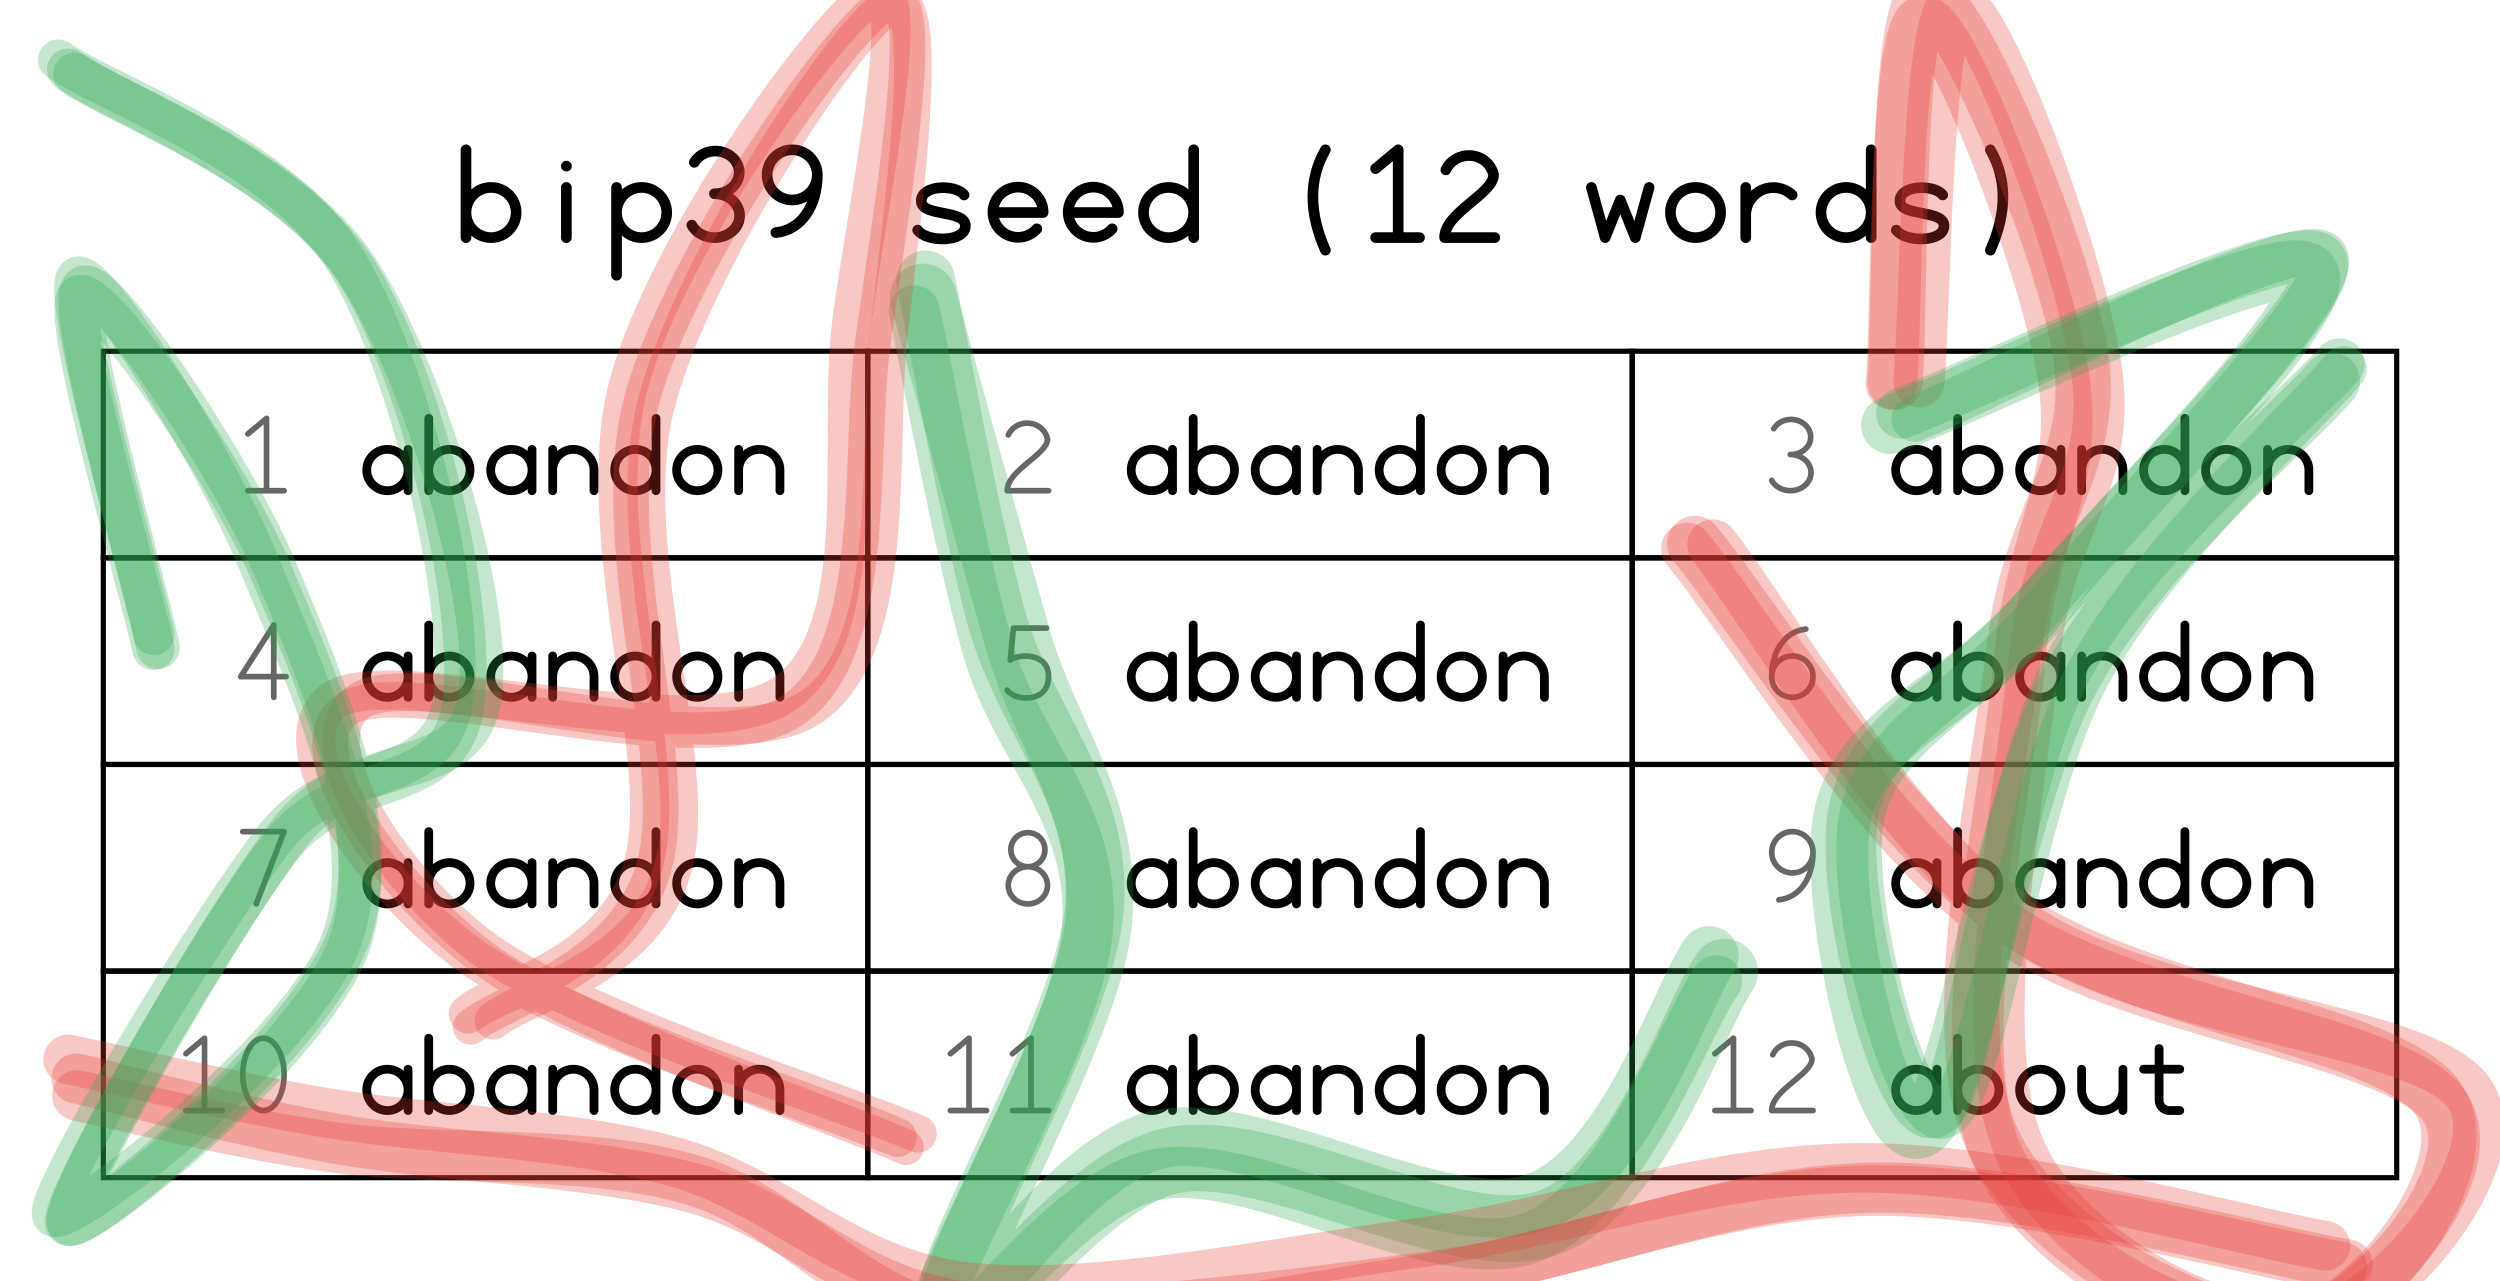
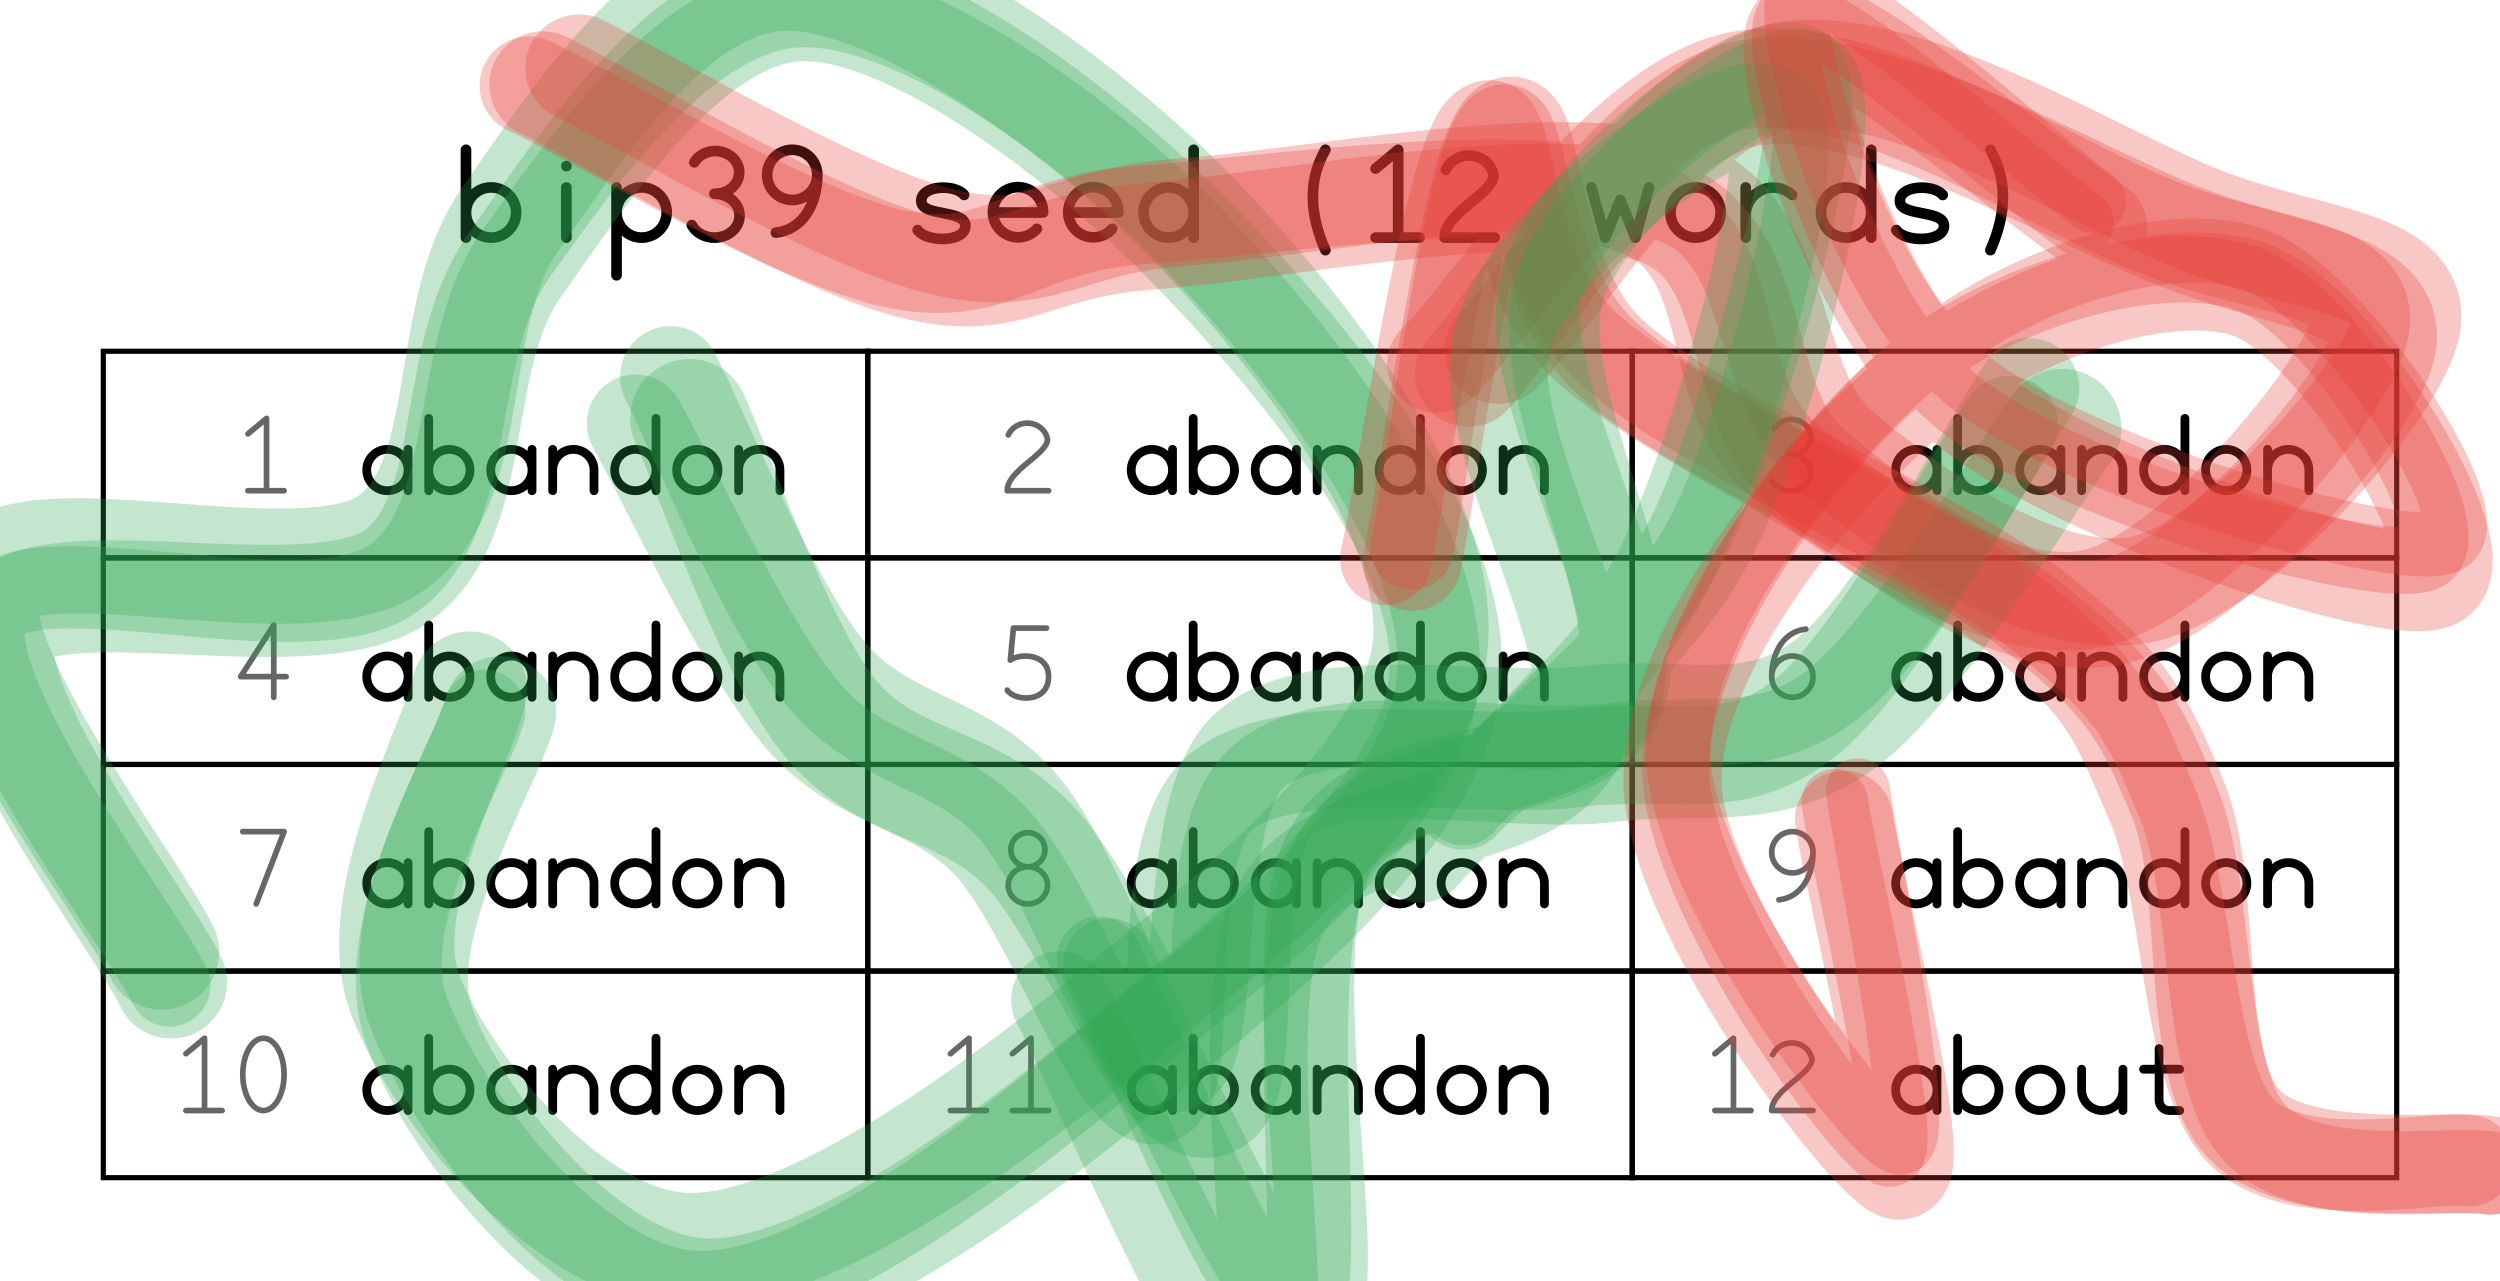
<svg xmlns="http://www.w3.org/2000/svg" width="484" height="248" viewBox="0 0 484 248">
  <rect width="484" height="248" fill="#ffffff" />
  <g font-family="DejaVu Sans Mono, Consolas, Menlo, monospace">
    <g transform="translate(89.0,29.0) scale(2.429)" fill="none" stroke="#000000" stroke-width="0.85" stroke-linecap="round" stroke-linejoin="round">
      <path transform="translate(0,0)" d="M0.5,0 V7 M0.5,5 A2,2 0 1 1 4.5,5 A2,2 0 1 1 0.5,5" />
      <path transform="translate(6,0)" d="M2.5,3 V7 M2.5,1.3 h0.01" />
      <path transform="translate(12,0)" d="M0.5,3 V10 M0.5,5 A2,2 0 1 1 4.5,5 A2,2 0 1 1 0.5,5" />
      <path transform="translate(18,0)" d="M0.7,1 A1.9,1.7 0 1 1 2.3,3.5 A2,1.75 0 1 1 0.5,6" />
      <path transform="translate(24,0)" d="M4.5,2 A2,2 0 1 0 0.5,2 A2,2 0 1 0 4.5,2 C4.5,4.5 3.2,6.4 1.2,6.6" />
      <path transform="translate(36,0)" d="M4.2,3.6 C3.5,2.7 0.6,2.8 0.8,4.2 C1,5.3 4.2,4.8 4.3,6 C4.4,7.4 1.2,7.4 0.5,6.4" />
      <path transform="translate(42,0)" d="M0.5,5 H4.5 A2,2 0 1 0 4,6.3" />
      <path transform="translate(48,0)" d="M0.5,5 H4.5 A2,2 0 1 0 4,6.3" />
      <path transform="translate(54,0)" d="M4.5,0 V7 M4.5,5 A2,2 0 1 0 0.5,5 A2,2 0 1 0 4.5,5" />
      <path transform="translate(66,0)" d="M3,0 Q1,3.5 3,8" />
      <path transform="translate(72,0)" d="M1,1.5 L2.8,0 V7 M1,7 H4.5" />
      <path transform="translate(78,0)" d="M0.6,1.6 A2,1.9 0 0 1 4.4,2 C4.4,3.5 0.5,5 0.5,7 H4.5" />
      <path transform="translate(90,0)" d="M0.2,3 L1.3,7 L2.5,4 L3.7,7 L4.8,3" />
      <path transform="translate(96,0)" d="M2.5,3 A2,2 0 1 1 2.5,7 A2,2 0 1 1 2.5,3" />
      <path transform="translate(102,0)" d="M0.5,3 V7 M0.5,5.2 A2.2,2.2 0 0 1 4.2,3.6" />
      <path transform="translate(108,0)" d="M4.5,0 V7 M4.5,5 A2,2 0 1 0 0.5,5 A2,2 0 1 0 4.5,5" />
      <path transform="translate(114,0)" d="M4.2,3.6 C3.5,2.7 0.6,2.8 0.8,4.2 C1,5.3 4.2,4.8 4.3,6 C4.4,7.4 1.2,7.4 0.5,6.4" />
      <path transform="translate(120,0)" d="M2,0 Q4,3.5 2,8" />
    </g>
    <rect x="20" y="68" width="148" height="40" fill="none" stroke="#000000" stroke-width="1" />
    <g transform="translate(34.0,81.0) scale(2.000)" fill="none" stroke="#666666" stroke-width="0.55" stroke-linecap="round" stroke-linejoin="round">
      <path transform="translate(6,0)" d="M1,1.5 L2.8,0 V7 M1,7 H4.5" />
    </g>
    <g transform="translate(70.0,81.0) scale(2.000)" fill="none" stroke="#000000" stroke-width="0.85" stroke-linecap="round" stroke-linejoin="round">
      <path transform="translate(0,0)" d="M4.5,3 V7 M0.5,5 A2,2 0 1 0 4.5,5 A2,2 0 1 0 0.5,5" />
      <path transform="translate(6,0)" d="M0.5,0 V7 M0.5,5 A2,2 0 1 1 4.5,5 A2,2 0 1 1 0.5,5" />
      <path transform="translate(12,0)" d="M4.5,3 V7 M0.5,5 A2,2 0 1 0 4.5,5 A2,2 0 1 0 0.5,5" />
      <path transform="translate(18,0)" d="M0.5,3 V7 M0.5,5 A2,2 0 0 1 4.5,5 V7" />
      <path transform="translate(24,0)" d="M4.5,0 V7 M4.5,5 A2,2 0 1 0 0.5,5 A2,2 0 1 0 4.5,5" />
      <path transform="translate(30,0)" d="M2.5,3 A2,2 0 1 1 2.5,7 A2,2 0 1 1 2.5,3" />
      <path transform="translate(36,0)" d="M0.5,3 V7 M0.5,5 A2,2 0 0 1 4.5,5 V7" />
    </g>
    <rect x="168" y="68" width="148" height="40" fill="none" stroke="#000000" stroke-width="1" />
    <g transform="translate(182.0,81.0) scale(2.000)" fill="none" stroke="#666666" stroke-width="0.55" stroke-linecap="round" stroke-linejoin="round">
      <path transform="translate(6,0)" d="M0.6,1.6 A2,1.9 0 0 1 4.4,2 C4.4,3.5 0.5,5 0.5,7 H4.5" />
    </g>
    <g transform="translate(218.0,81.0) scale(2.000)" fill="none" stroke="#000000" stroke-width="0.85" stroke-linecap="round" stroke-linejoin="round">
      <path transform="translate(0,0)" d="M4.5,3 V7 M0.5,5 A2,2 0 1 0 4.5,5 A2,2 0 1 0 0.5,5" />
      <path transform="translate(6,0)" d="M0.5,0 V7 M0.5,5 A2,2 0 1 1 4.5,5 A2,2 0 1 1 0.5,5" />
      <path transform="translate(12,0)" d="M4.5,3 V7 M0.5,5 A2,2 0 1 0 4.5,5 A2,2 0 1 0 0.5,5" />
      <path transform="translate(18,0)" d="M0.5,3 V7 M0.5,5 A2,2 0 0 1 4.5,5 V7" />
      <path transform="translate(24,0)" d="M4.5,0 V7 M4.5,5 A2,2 0 1 0 0.5,5 A2,2 0 1 0 4.5,5" />
      <path transform="translate(30,0)" d="M2.5,3 A2,2 0 1 1 2.5,7 A2,2 0 1 1 2.5,3" />
      <path transform="translate(36,0)" d="M0.5,3 V7 M0.5,5 A2,2 0 0 1 4.5,5 V7" />
    </g>
    <rect x="316" y="68" width="148" height="40" fill="none" stroke="#000000" stroke-width="1" />
    <g transform="translate(330.0,81.0) scale(2.000)" fill="none" stroke="#666666" stroke-width="0.55" stroke-linecap="round" stroke-linejoin="round">
      <path transform="translate(6,0)" d="M0.7,1 A1.9,1.7 0 1 1 2.3,3.5 A2,1.75 0 1 1 0.5,6" />
    </g>
    <g transform="translate(366.0,81.0) scale(2.000)" fill="none" stroke="#000000" stroke-width="0.85" stroke-linecap="round" stroke-linejoin="round">
      <path transform="translate(0,0)" d="M4.5,3 V7 M0.5,5 A2,2 0 1 0 4.5,5 A2,2 0 1 0 0.5,5" />
      <path transform="translate(6,0)" d="M0.5,0 V7 M0.5,5 A2,2 0 1 1 4.5,5 A2,2 0 1 1 0.5,5" />
      <path transform="translate(12,0)" d="M4.5,3 V7 M0.5,5 A2,2 0 1 0 4.5,5 A2,2 0 1 0 0.5,5" />
      <path transform="translate(18,0)" d="M0.5,3 V7 M0.5,5 A2,2 0 0 1 4.5,5 V7" />
      <path transform="translate(24,0)" d="M4.5,0 V7 M4.5,5 A2,2 0 1 0 0.5,5 A2,2 0 1 0 4.5,5" />
      <path transform="translate(30,0)" d="M2.5,3 A2,2 0 1 1 2.5,7 A2,2 0 1 1 2.5,3" />
      <path transform="translate(36,0)" d="M0.5,3 V7 M0.5,5 A2,2 0 0 1 4.5,5 V7" />
    </g>
    <rect x="20" y="108" width="148" height="40" fill="none" stroke="#000000" stroke-width="1" />
    <g transform="translate(34.0,121.0) scale(2.000)" fill="none" stroke="#666666" stroke-width="0.55" stroke-linecap="round" stroke-linejoin="round">
      <path transform="translate(6,0)" d="M3.5,7 V0 L0.3,5 H4.7" />
    </g>
    <g transform="translate(70.0,121.0) scale(2.000)" fill="none" stroke="#000000" stroke-width="0.85" stroke-linecap="round" stroke-linejoin="round">
      <path transform="translate(0,0)" d="M4.5,3 V7 M0.5,5 A2,2 0 1 0 4.5,5 A2,2 0 1 0 0.5,5" />
      <path transform="translate(6,0)" d="M0.5,0 V7 M0.5,5 A2,2 0 1 1 4.5,5 A2,2 0 1 1 0.5,5" />
      <path transform="translate(12,0)" d="M4.5,3 V7 M0.5,5 A2,2 0 1 0 4.5,5 A2,2 0 1 0 0.5,5" />
      <path transform="translate(18,0)" d="M0.5,3 V7 M0.5,5 A2,2 0 0 1 4.5,5 V7" />
      <path transform="translate(24,0)" d="M4.5,0 V7 M4.5,5 A2,2 0 1 0 0.5,5 A2,2 0 1 0 4.5,5" />
      <path transform="translate(30,0)" d="M2.5,3 A2,2 0 1 1 2.5,7 A2,2 0 1 1 2.5,3" />
      <path transform="translate(36,0)" d="M0.5,3 V7 M0.5,5 A2,2 0 0 1 4.5,5 V7" />
    </g>
    <rect x="168" y="108" width="148" height="40" fill="none" stroke="#000000" stroke-width="1" />
    <g transform="translate(182.0,121.0) scale(2.000)" fill="none" stroke="#666666" stroke-width="0.55" stroke-linecap="round" stroke-linejoin="round">
      <path transform="translate(6,0)" d="M4.3,0.3 H1.1 L0.8,3.4 C1.5,2.8 4.5,2.6 4.5,5 C4.5,7.6 1.2,7.4 0.5,6.3" />
    </g>
    <g transform="translate(218.0,121.0) scale(2.000)" fill="none" stroke="#000000" stroke-width="0.85" stroke-linecap="round" stroke-linejoin="round">
      <path transform="translate(0,0)" d="M4.5,3 V7 M0.5,5 A2,2 0 1 0 4.5,5 A2,2 0 1 0 0.5,5" />
      <path transform="translate(6,0)" d="M0.5,0 V7 M0.5,5 A2,2 0 1 1 4.5,5 A2,2 0 1 1 0.5,5" />
      <path transform="translate(12,0)" d="M4.5,3 V7 M0.5,5 A2,2 0 1 0 4.5,5 A2,2 0 1 0 0.5,5" />
      <path transform="translate(18,0)" d="M0.5,3 V7 M0.5,5 A2,2 0 0 1 4.5,5 V7" />
      <path transform="translate(24,0)" d="M4.5,0 V7 M4.5,5 A2,2 0 1 0 0.5,5 A2,2 0 1 0 4.5,5" />
      <path transform="translate(30,0)" d="M2.5,3 A2,2 0 1 1 2.5,7 A2,2 0 1 1 2.5,3" />
      <path transform="translate(36,0)" d="M0.5,3 V7 M0.5,5 A2,2 0 0 1 4.5,5 V7" />
    </g>
    <rect x="316" y="108" width="148" height="40" fill="none" stroke="#000000" stroke-width="1" />
    <g transform="translate(330.0,121.0) scale(2.000)" fill="none" stroke="#666666" stroke-width="0.55" stroke-linecap="round" stroke-linejoin="round">
      <path transform="translate(6,0)" d="M3.8,0.4 C1.8,0.6 0.5,2.5 0.5,5 A2,2 0 1 0 4.5,5 A2,2 0 1 0 0.5,5" />
    </g>
    <g transform="translate(366.0,121.0) scale(2.000)" fill="none" stroke="#000000" stroke-width="0.85" stroke-linecap="round" stroke-linejoin="round">
      <path transform="translate(0,0)" d="M4.5,3 V7 M0.5,5 A2,2 0 1 0 4.5,5 A2,2 0 1 0 0.5,5" />
      <path transform="translate(6,0)" d="M0.5,0 V7 M0.5,5 A2,2 0 1 1 4.5,5 A2,2 0 1 1 0.5,5" />
      <path transform="translate(12,0)" d="M4.5,3 V7 M0.5,5 A2,2 0 1 0 4.5,5 A2,2 0 1 0 0.5,5" />
      <path transform="translate(18,0)" d="M0.5,3 V7 M0.5,5 A2,2 0 0 1 4.5,5 V7" />
      <path transform="translate(24,0)" d="M4.5,0 V7 M4.5,5 A2,2 0 1 0 0.5,5 A2,2 0 1 0 4.5,5" />
      <path transform="translate(30,0)" d="M2.5,3 A2,2 0 1 1 2.5,7 A2,2 0 1 1 2.5,3" />
      <path transform="translate(36,0)" d="M0.5,3 V7 M0.5,5 A2,2 0 0 1 4.5,5 V7" />
    </g>
    <rect x="20" y="148" width="148" height="40" fill="none" stroke="#000000" stroke-width="1" />
    <g transform="translate(34.0,161.0) scale(2.000)" fill="none" stroke="#666666" stroke-width="0.55" stroke-linecap="round" stroke-linejoin="round">
      <path transform="translate(6,0)" d="M0.5,0 H4.5 L1.8,7" />
    </g>
    <g transform="translate(70.0,161.0) scale(2.000)" fill="none" stroke="#000000" stroke-width="0.85" stroke-linecap="round" stroke-linejoin="round">
      <path transform="translate(0,0)" d="M4.5,3 V7 M0.5,5 A2,2 0 1 0 4.5,5 A2,2 0 1 0 0.5,5" />
      <path transform="translate(6,0)" d="M0.5,0 V7 M0.5,5 A2,2 0 1 1 4.5,5 A2,2 0 1 1 0.5,5" />
      <path transform="translate(12,0)" d="M4.5,3 V7 M0.5,5 A2,2 0 1 0 4.5,5 A2,2 0 1 0 0.5,5" />
      <path transform="translate(18,0)" d="M0.5,3 V7 M0.5,5 A2,2 0 0 1 4.5,5 V7" />
      <path transform="translate(24,0)" d="M4.5,0 V7 M4.5,5 A2,2 0 1 0 0.5,5 A2,2 0 1 0 4.5,5" />
      <path transform="translate(30,0)" d="M2.5,3 A2,2 0 1 1 2.5,7 A2,2 0 1 1 2.5,3" />
      <path transform="translate(36,0)" d="M0.5,3 V7 M0.5,5 A2,2 0 0 1 4.5,5 V7" />
    </g>
    <rect x="168" y="148" width="148" height="40" fill="none" stroke="#000000" stroke-width="1" />
    <g transform="translate(182.0,161.0) scale(2.000)" fill="none" stroke="#666666" stroke-width="0.55" stroke-linecap="round" stroke-linejoin="round">
      <path transform="translate(6,0)" d="M2.5,0.1 A1.65,1.65 0 1 1 2.5,3.4 A1.65,1.65 0 1 1 2.5,0.1 M2.5,3.4 A1.9,1.8 0 1 1 2.5,7 A1.9,1.8 0 1 1 2.5,3.4" />
    </g>
    <g transform="translate(218.0,161.0) scale(2.000)" fill="none" stroke="#000000" stroke-width="0.85" stroke-linecap="round" stroke-linejoin="round">
      <path transform="translate(0,0)" d="M4.5,3 V7 M0.5,5 A2,2 0 1 0 4.5,5 A2,2 0 1 0 0.5,5" />
      <path transform="translate(6,0)" d="M0.5,0 V7 M0.5,5 A2,2 0 1 1 4.5,5 A2,2 0 1 1 0.5,5" />
      <path transform="translate(12,0)" d="M4.5,3 V7 M0.5,5 A2,2 0 1 0 4.5,5 A2,2 0 1 0 0.5,5" />
      <path transform="translate(18,0)" d="M0.5,3 V7 M0.5,5 A2,2 0 0 1 4.5,5 V7" />
      <path transform="translate(24,0)" d="M4.5,0 V7 M4.5,5 A2,2 0 1 0 0.5,5 A2,2 0 1 0 4.5,5" />
      <path transform="translate(30,0)" d="M2.5,3 A2,2 0 1 1 2.5,7 A2,2 0 1 1 2.5,3" />
      <path transform="translate(36,0)" d="M0.5,3 V7 M0.5,5 A2,2 0 0 1 4.5,5 V7" />
    </g>
    <rect x="316" y="148" width="148" height="40" fill="none" stroke="#000000" stroke-width="1" />
    <g transform="translate(330.0,161.0) scale(2.000)" fill="none" stroke="#666666" stroke-width="0.55" stroke-linecap="round" stroke-linejoin="round">
      <path transform="translate(6,0)" d="M4.5,2 A2,2 0 1 0 0.5,2 A2,2 0 1 0 4.5,2 C4.5,4.5 3.2,6.4 1.2,6.6" />
    </g>
    <g transform="translate(366.0,161.0) scale(2.000)" fill="none" stroke="#000000" stroke-width="0.85" stroke-linecap="round" stroke-linejoin="round">
      <path transform="translate(0,0)" d="M4.5,3 V7 M0.5,5 A2,2 0 1 0 4.5,5 A2,2 0 1 0 0.5,5" />
      <path transform="translate(6,0)" d="M0.5,0 V7 M0.5,5 A2,2 0 1 1 4.5,5 A2,2 0 1 1 0.5,5" />
      <path transform="translate(12,0)" d="M4.5,3 V7 M0.5,5 A2,2 0 1 0 4.5,5 A2,2 0 1 0 0.5,5" />
      <path transform="translate(18,0)" d="M0.5,3 V7 M0.5,5 A2,2 0 0 1 4.5,5 V7" />
      <path transform="translate(24,0)" d="M4.5,0 V7 M4.5,5 A2,2 0 1 0 0.5,5 A2,2 0 1 0 4.5,5" />
      <path transform="translate(30,0)" d="M2.5,3 A2,2 0 1 1 2.5,7 A2,2 0 1 1 2.5,3" />
      <path transform="translate(36,0)" d="M0.5,3 V7 M0.5,5 A2,2 0 0 1 4.5,5 V7" />
    </g>
    <rect x="20" y="188" width="148" height="40" fill="none" stroke="#000000" stroke-width="1" />
    <g transform="translate(34.0,201.0) scale(2.000)" fill="none" stroke="#666666" stroke-width="0.55" stroke-linecap="round" stroke-linejoin="round">
      <path transform="translate(0,0)" d="M1,1.5 L2.8,0 V7 M1,7 H4.5" />
      <path transform="translate(6,0)" d="M2.5,0 A2,3.5 0 1 1 2.5,7 A2,3.5 0 1 1 2.5,0" />
    </g>
    <g transform="translate(70.0,201.0) scale(2.000)" fill="none" stroke="#000000" stroke-width="0.85" stroke-linecap="round" stroke-linejoin="round">
      <path transform="translate(0,0)" d="M4.5,3 V7 M0.5,5 A2,2 0 1 0 4.5,5 A2,2 0 1 0 0.5,5" />
      <path transform="translate(6,0)" d="M0.5,0 V7 M0.5,5 A2,2 0 1 1 4.5,5 A2,2 0 1 1 0.5,5" />
      <path transform="translate(12,0)" d="M4.5,3 V7 M0.5,5 A2,2 0 1 0 4.5,5 A2,2 0 1 0 0.5,5" />
      <path transform="translate(18,0)" d="M0.5,3 V7 M0.5,5 A2,2 0 0 1 4.5,5 V7" />
      <path transform="translate(24,0)" d="M4.5,0 V7 M4.5,5 A2,2 0 1 0 0.5,5 A2,2 0 1 0 4.5,5" />
      <path transform="translate(30,0)" d="M2.5,3 A2,2 0 1 1 2.5,7 A2,2 0 1 1 2.5,3" />
      <path transform="translate(36,0)" d="M0.5,3 V7 M0.5,5 A2,2 0 0 1 4.5,5 V7" />
    </g>
    <rect x="168" y="188" width="148" height="40" fill="none" stroke="#000000" stroke-width="1" />
    <g transform="translate(182.0,201.0) scale(2.000)" fill="none" stroke="#666666" stroke-width="0.55" stroke-linecap="round" stroke-linejoin="round">
      <path transform="translate(0,0)" d="M1,1.5 L2.8,0 V7 M1,7 H4.5" />
      <path transform="translate(6,0)" d="M1,1.5 L2.8,0 V7 M1,7 H4.5" />
    </g>
    <g transform="translate(218.0,201.0) scale(2.000)" fill="none" stroke="#000000" stroke-width="0.85" stroke-linecap="round" stroke-linejoin="round">
      <path transform="translate(0,0)" d="M4.5,3 V7 M0.5,5 A2,2 0 1 0 4.5,5 A2,2 0 1 0 0.5,5" />
      <path transform="translate(6,0)" d="M0.5,0 V7 M0.5,5 A2,2 0 1 1 4.5,5 A2,2 0 1 1 0.5,5" />
      <path transform="translate(12,0)" d="M4.5,3 V7 M0.5,5 A2,2 0 1 0 4.5,5 A2,2 0 1 0 0.5,5" />
      <path transform="translate(18,0)" d="M0.5,3 V7 M0.5,5 A2,2 0 0 1 4.5,5 V7" />
      <path transform="translate(24,0)" d="M4.5,0 V7 M4.5,5 A2,2 0 1 0 0.5,5 A2,2 0 1 0 4.5,5" />
      <path transform="translate(30,0)" d="M2.5,3 A2,2 0 1 1 2.5,7 A2,2 0 1 1 2.5,3" />
      <path transform="translate(36,0)" d="M0.5,3 V7 M0.5,5 A2,2 0 0 1 4.5,5 V7" />
    </g>
    <rect x="316" y="188" width="148" height="40" fill="none" stroke="#000000" stroke-width="1" />
    <g transform="translate(330.0,201.0) scale(2.000)" fill="none" stroke="#666666" stroke-width="0.55" stroke-linecap="round" stroke-linejoin="round">
      <path transform="translate(0,0)" d="M1,1.5 L2.8,0 V7 M1,7 H4.5" />
      <path transform="translate(6,0)" d="M0.6,1.6 A2,1.9 0 0 1 4.4,2 C4.4,3.5 0.5,5 0.5,7 H4.5" />
    </g>
    <g transform="translate(366.0,201.0) scale(2.000)" fill="none" stroke="#000000" stroke-width="0.85" stroke-linecap="round" stroke-linejoin="round">
      <path transform="translate(0,0)" d="M4.5,3 V7 M0.5,5 A2,2 0 1 0 4.5,5 A2,2 0 1 0 0.5,5" />
      <path transform="translate(6,0)" d="M0.5,0 V7 M0.5,5 A2,2 0 1 1 4.5,5 A2,2 0 1 1 0.5,5" />
      <path transform="translate(12,0)" d="M2.5,3 A2,2 0 1 1 2.5,7 A2,2 0 1 1 2.5,3" />
      <path transform="translate(18,0)" d="M0.5,3 V5 A2,2 0 0 0 4.5,5 M4.5,3 V7" />
      <path transform="translate(24,0)" d="M2,1 V6 A1,1 0 0 0 3,7 H4 M0.5,3 H4" />
    </g>
  </g>
  <g fill="none" stroke-linecap="round" stroke-linejoin="round">
-     <path d="M366.2,74.3 C367.2,62.6 366.8,4.3 372.3,4.1 C377.9,3.9 396.4,52.4 399.5,73.0 C402.6,93.7 393.3,103.0 391.0,127.8 C388.8,152.7 377.5,200.4 386.0,222.1 C394.5,243.7 427.4,259.1 441.9,257.8 C456.5,256.4 482.4,227.3 473.2,214.1 C463.9,200.8 410.9,196.3 386.5,178.3 C362.1,160.3 336.6,118.2 326.6,106.2" stroke="#e53935" stroke-opacity="0.28" stroke-width="10.0" />
-     <path d="M366.9,74.0 C367.9,61.6 367.0,0.6 373.0,-0.2 C379.0,-1.0 400.0,48.5 402.9,69.3 C405.7,90.1 393.0,99.6 390.1,124.6 C387.1,149.6 376.3,197.2 385.1,219.2 C394.0,241.3 428.8,258.1 443.2,257.1 C457.7,256.0 481.3,226.1 472.0,212.7 C462.8,199.3 411.8,194.4 387.8,176.4 C363.8,158.5 338.0,117.0 328.1,105.2" stroke="#e53935" stroke-opacity="0.28" stroke-width="10.7" />
-     <path d="M371.5,73.9 C372.7,61.7 373.0,1.1 378.7,0.9 C384.5,0.7 403.5,51.7 406.0,72.7 C408.6,93.7 396.5,102.0 393.9,126.9 C391.3,151.7 381.9,200.2 390.7,221.8 C399.4,243.4 432.0,258.4 446.5,256.6 C461.1,254.9 487.3,224.5 477.9,211.5 C468.6,198.6 415.0,196.5 390.6,178.8 C366.2,161.1 341.4,117.7 331.6,105.5" stroke="#e53935" stroke-opacity="0.28" stroke-width="9.9" />
-     <path d="M179.2,54.2 C181.5,65.0 187.4,99.1 192.8,119.3 C198.3,139.6 213.4,153.3 211.9,175.5 C210.3,197.7 181.2,245.1 183.4,252.6 C185.7,260.1 206.3,223.7 225.3,220.4 C244.2,217.1 279.4,238.8 297.0,232.9 C314.6,227.0 325.3,193.0 330.9,185.0" stroke="#2ea44f" stroke-opacity="0.28" stroke-width="11.4" />
-     <path d="M178.7,57.5 C181.7,68.3 191.0,102.4 196.7,122.6 C202.3,142.8 214.8,156.4 212.7,178.5 C210.6,200.7 181.4,248.0 184.0,255.7 C186.5,263.3 208.6,227.6 227.8,224.5 C247.1,221.3 282.0,242.8 299.6,236.8 C317.3,230.7 328.2,196.3 333.9,188.2" stroke="#2ea44f" stroke-opacity="0.28" stroke-width="12.9" />
-     <path d="M177.0,60.2 C179.4,71.1 185.5,105.2 191.1,125.1 C196.7,145.1 212.4,157.7 210.5,180.0 C208.7,202.4 177.7,251.6 180.0,259.4 C182.3,267.3 204.9,230.6 224.3,227.3 C243.6,224.0 278.1,246.0 296.1,239.7 C314.1,233.5 326.3,198.2 332.3,189.9" stroke="#2ea44f" stroke-opacity="0.28" stroke-width="9.9" />
-     <path d="M450.2,241.2 C435.3,238.6 390.4,226.1 360.9,226.1 C331.4,226.0 302.2,237.0 273.3,240.8 C244.4,244.7 211.2,251.8 187.4,249.2 C163.6,246.5 151.1,230.6 130.4,224.9 C109.7,219.3 82.5,218.7 62.9,215.4 C43.4,212.1 21.5,206.8 13.2,205.1" stroke="#e53935" stroke-opacity="0.28" stroke-width="9.6" />
-     <path d="M454.5,244.8 C439.3,242.3 392.7,229.6 363.2,229.9 C333.7,230.3 306.6,243.1 277.5,247.0 C248.4,250.8 212.5,256.0 188.5,253.2 C164.6,250.4 154.4,235.4 133.8,229.9 C113.3,224.5 85.1,224.1 65.3,220.5 C45.4,217.0 23.2,210.7 14.8,208.8" stroke="#e53935" stroke-opacity="0.28" stroke-width="9.7" />
-     <path d="M453.4,245.3 C438.2,242.8 391.8,230.1 362.2,230.5 C332.6,230.9 304.4,243.3 275.5,247.7 C246.6,252.0 212.5,259.8 188.7,256.5 C165.0,253.3 153.8,233.9 133.2,228.2 C112.6,222.4 84.8,224.9 65.1,222.2 C45.4,219.5 23.4,213.8 15.0,212.1" stroke="#e53935" stroke-opacity="0.28" stroke-width="9.8" />
-     <path d="M368.1,80.0 C381.7,75.0 444.8,44.2 449.4,50.3 C453.9,56.4 410.5,98.8 395.4,116.5 C380.4,134.3 362.3,140.3 358.9,156.8 C355.5,173.2 368.0,219.8 374.9,215.2 C381.8,210.6 387.3,153.4 400.3,129.2 C413.3,105.1 444.1,80.2 452.9,70.4" stroke="#2ea44f" stroke-opacity="0.28" stroke-width="9.8" />
-     <path d="M370.6,81.1 C383.9,75.8 446.0,43.3 450.1,49.5 C454.3,55.7 410.5,100.1 395.5,118.2 C380.6,136.4 363.6,142.0 360.4,158.3 C357.3,174.5 369.5,220.3 376.8,215.8 C384.1,211.3 391.2,155.1 404.0,131.0 C416.9,106.9 445.5,81.4 453.8,71.4" stroke="#2ea44f" stroke-opacity="0.28" stroke-width="8.8" />
-     <path d="M365.9,82.3 C379.5,77.4 442.3,46.9 447.1,52.9 C451.8,58.9 409.7,100.9 394.6,118.4 C379.6,135.8 360.6,140.9 356.8,157.5 C353.1,174.2 364.7,222.9 372.0,218.5 C379.4,214.1 387.8,155.4 401.0,131.3 C414.2,107.2 442.9,83.4 451.3,73.8" stroke="#2ea44f" stroke-opacity="0.28" stroke-width="11.2" />
-     <path d="M177.7,219.5 C163.5,213.4 110.8,197.0 92.7,183.0 C74.7,169.1 58.7,143.5 69.5,135.8 C80.2,128.0 140.2,148.8 157.3,136.7 C174.4,124.6 169.5,86.0 172.2,63.4 C174.8,40.7 180.5,-1.8 173.0,0.7 C165.5,3.1 134.1,50.5 127.0,78.3 C119.9,106.1 135.7,147.7 130.4,167.6 C125.2,187.5 101.3,192.6 95.5,197.6" stroke="#e53935" stroke-opacity="0.28" stroke-width="7.3" />
-     <path d="M173.7,220.2 C159.7,214.1 107.7,198.0 89.5,183.9 C71.2,169.9 53.8,144.1 64.3,135.8 C74.7,127.5 135.4,146.4 152.2,134.1 C169.0,121.9 162.0,85.0 164.9,62.4 C167.9,39.9 177.0,-3.2 169.8,-1.2 C162.5,0.8 129.2,46.5 121.7,74.5 C114.2,102.5 129.9,146.5 124.7,166.8 C119.6,187.1 96.4,191.4 90.7,196.3" stroke="#e53935" stroke-opacity="0.28" stroke-width="7.6" />
-     <path d="M175.4,222.1 C161.6,215.9 110.6,198.8 92.5,184.7 C74.4,170.5 56.7,145.2 66.9,137.4 C77.1,129.5 136.5,149.4 153.6,137.4 C170.6,125.5 165.9,88.3 169.1,65.4 C172.2,42.5 180.0,-2.0 172.6,-0.0 C165.1,1.9 132.0,49.3 124.3,77.2 C116.7,105.1 132.2,147.3 126.7,167.5 C121.2,187.8 97.1,193.6 91.1,198.8" stroke="#e53935" stroke-opacity="0.28" stroke-width="6.9" />
-     <path d="M13.2,13.5 C22.6,20.1 56.6,32.6 69.3,53.1 C82.1,73.6 92.3,117.9 89.7,136.4 C87.1,155.0 66.6,147.7 53.9,164.5 C41.1,181.3 10.6,234.1 12.9,237.0 C15.3,239.9 61.3,203.0 67.9,182.0 C74.5,161.1 61.4,132.0 52.7,111.2 C43.9,90.5 19.0,55.0 15.2,57.4 C11.4,59.8 27.3,114.3 29.7,125.6" stroke="#2ea44f" stroke-opacity="0.28" stroke-width="8.2" />
-     <path d="M11.3,11.6 C20.5,18.1 54.0,29.6 66.7,50.1 C79.5,70.7 90.1,116.1 87.8,134.9 C85.5,153.6 65.8,145.9 52.9,162.6 C39.9,179.4 7.9,232.4 10.2,235.4 C12.5,238.5 59.9,202.0 66.5,180.9 C73.2,159.8 58.7,130.2 50.1,109.0 C41.5,87.8 18.3,51.4 14.9,53.7 C11.5,56.0 27.3,111.4 29.8,122.9" stroke="#2ea44f" stroke-opacity="0.28" stroke-width="7.9" />
-     <path d="M14.5,14.4 C23.6,20.7 56.1,32.3 69.2,52.3 C82.3,72.4 95.2,116.3 93.0,134.4 C90.8,152.5 69.3,144.1 56.1,161.2 C42.8,178.2 11.3,233.6 13.3,236.8 C15.2,240.0 61.0,201.4 67.8,180.5 C74.5,159.6 62.3,131.9 53.7,111.1 C45.1,90.3 20.0,53.3 16.1,55.7 C12.3,58.0 28.2,113.7 30.6,125.3" stroke="#2ea44f" stroke-opacity="0.28" stroke-width="8.4" />
+     <path d="M90.9,133.4 C88.9,143.3 71.4,174.6 78.5,192.7 C85.5,210.8 110.1,241.5 133.1,242.1 C156.2,242.7 192.6,215.8 216.6,196.3 C240.5,176.7 274.4,150.4 276.9,124.9 C279.3,99.3 252.1,64.5 231.4,42.8 C210.6,21.2 174.5,-5.2 152.4,-5.2 C130.2,-5.2 111.5,24.3 98.6,42.7 C85.8,61.1 92.5,93.6 75.5,105.3 C58.6,117.0 4.6,99.7 -2.8,112.8 C-10.2,126.0 25.6,172.4 31.3,184.3" stroke="#2ea44f" stroke-opacity="0.28" stroke-width="22.3" />
+     <path d="M96.8,137.9 C94.1,148.0 74.5,179.7 81.1,198.5 C87.6,217.2 113.1,249.7 136.3,250.6 C159.5,251.6 196.3,223.8 220.2,203.9 C244.2,184.1 277.6,157.1 279.8,131.4 C282.0,105.7 254.2,71.6 233.5,49.9 C212.8,28.1 177.7,0.8 155.5,1.0 C133.2,1.2 112.9,32.7 99.8,51.1 C86.7,69.5 93.2,99.9 76.7,111.6 C60.1,123.2 7.8,108.1 0.6,121.2 C-6.7,134.4 27.7,178.7 33.1,190.2" stroke="#2ea44f" stroke-opacity="0.28" stroke-width="21.7" />
+     <path d="M93.8,137.6 C91.3,147.3 72.2,176.9 79.0,195.7 C85.8,214.4 111.3,249.0 134.5,250.1 C157.8,251.2 194.2,222.0 218.2,202.2 C242.2,182.4 276.1,157.2 278.4,131.4 C280.8,105.6 252.6,69.1 232.1,47.4 C211.6,25.7 177.5,0.9 155.5,1.2 C133.4,1.4 113.2,30.5 100.0,49.0 C86.7,67.5 92.8,100.6 75.8,112.2 C58.8,123.9 5.0,105.6 -2.2,118.6 C-9.4,131.7 27.0,178.8 32.8,190.8" stroke="#2ea44f" stroke-opacity="0.28" stroke-width="15.9" />
+     <path d="M112.1,13.2 C123.8,18.8 162.8,42.2 182.4,46.8 C202.0,51.5 205.9,42.6 229.7,41.0 C253.4,39.3 303.8,29.2 324.8,36.9 C345.9,44.7 340.7,74.6 355.7,87.5 C370.8,100.3 396.7,118.2 415.1,114.0 C433.4,109.9 464.2,74.5 466.0,62.6 C467.8,50.7 446.1,50.5 426.0,42.6 C405.9,34.6 368.0,10.5 345.3,14.7 C322.7,18.9 299.3,58.9 290.1,67.8" stroke="#e53935" stroke-opacity="0.28" stroke-width="20.8" />
+     <path d="M102.4,16.6 C114.2,22.1 153.4,45.9 173.2,50.1 C193.0,54.3 197.2,43.3 221.2,41.6 C245.2,39.9 296.6,32.1 317.2,40.0 C337.8,47.8 330.0,76.0 344.8,88.6 C359.5,101.3 386.8,120.0 405.5,115.8 C424.2,111.6 454.8,75.2 456.9,63.3 C458.9,51.3 437.8,52.0 417.8,44.0 C397.8,36.1 360.1,11.3 336.8,15.6 C313.5,20.0 287.9,61.3 278.1,70.4" stroke="#e53935" stroke-opacity="0.28" stroke-width="19.1" />
+     <path d="M105.1,16.4 C117.0,22.2 156.9,46.5 176.6,51.4 C196.2,56.3 199.0,47.4 223.0,45.7 C247.1,43.9 299.6,33.3 320.7,40.8 C341.9,48.3 335.1,77.6 349.8,90.5 C364.6,103.4 390.6,122.4 409.1,118.4 C427.7,114.4 459.2,78.7 461.3,66.6 C463.3,54.5 442.0,53.7 421.5,45.6 C401.1,37.5 361.2,13.6 338.3,18.1 C315.5,22.5 293.3,63.3 284.3,72.3" stroke="#e53935" stroke-opacity="0.28" stroke-width="20.7" />
+     <path d="M129.8,72.9 C134.7,82.4 148.4,116.2 159.5,130.0 C170.7,143.8 185.4,143.1 196.7,155.7 C208.1,168.3 219.9,207.4 227.4,205.6 C235.0,203.8 229.0,156.2 242.2,145.0 C255.4,133.8 288.2,140.8 306.7,138.7 C325.1,136.5 338.7,142.5 353.0,132.0 C367.4,121.4 386.2,84.7 392.8,75.2" stroke="#2ea44f" stroke-opacity="0.28" stroke-width="19.5" />
+     <path d="M123.1,82.0 C128.5,91.4 143.8,124.8 155.3,138.4 C166.8,151.9 180.6,151.0 192.1,163.2 C203.5,175.5 216.4,213.7 223.8,212.0 C231.2,210.3 222.9,164.0 236.5,153.2 C250.0,142.3 286.2,149.1 305.0,146.8 C323.8,144.5 335.1,150.0 349.1,139.3 C363.1,128.5 382.4,91.8 389.0,82.3" stroke="#2ea44f" stroke-opacity="0.28" stroke-width="19.0" />
+     <path d="M133.5,81.0 C138.0,90.6 149.5,124.9 160.4,138.6 C171.3,152.3 186.6,151.0 198.9,163.4 C211.1,175.7 225.9,214.4 233.8,212.6 C241.7,210.9 233.5,163.7 246.4,152.9 C259.4,142.1 293.0,150.0 311.3,147.7 C329.7,145.4 341.7,150.0 356.4,139.3 C371.0,128.5 392.1,92.3 399.2,82.9" stroke="#2ea44f" stroke-opacity="0.28" stroke-width="23.0" />
+     <path d="M268.3,108.3 C271.3,94.5 280.3,32.2 286.8,25.3 C293.2,18.5 289.8,51.4 307.0,67.1 C324.2,82.7 371.9,104.4 390.1,119.1 C408.4,133.8 409.3,138.8 416.5,155.3 C423.8,171.9 423.2,206.9 433.4,218.5 C443.7,230.1 470.6,223.7 478.0,224.7" stroke="#e53935" stroke-opacity="0.28" stroke-width="17.7" />
+     <path d="M273.4,108.7 C276.3,94.8 284.7,31.8 291.1,25.2 C297.5,18.6 294.7,53.7 311.7,69.1 C328.7,84.6 374.8,103.5 393.2,117.8 C411.5,132.1 415.0,138.4 421.7,154.9 C428.5,171.4 423.8,205.2 433.9,217.0 C443.9,228.8 473.9,224.2 482.0,225.6" stroke="#e53935" stroke-opacity="0.28" stroke-width="19.1" />
+     <path d="M273.4,106.1 C276.2,92.6 283.6,31.4 289.9,25.1 C296.3,18.9 294.0,52.8 311.4,68.4 C328.7,84.1 375.8,104.7 394.1,119.2 C412.5,133.7 414.7,138.7 421.7,155.3 C428.7,171.9 426.0,206.9 436.1,218.9 C446.2,230.8 474.5,225.7 482.2,227.1" stroke="#e53935" stroke-opacity="0.28" stroke-width="16.1" />
+     <path d="M212.8,185.6 C219.1,197.2 243.2,258.2 250.6,255.0 C258.1,251.9 247.2,186.7 257.7,166.6 C268.2,146.5 306.7,153.1 313.5,134.5 C320.3,115.8 292.6,74.8 298.6,54.7 C304.6,34.6 344.6,5.9 349.4,13.8 C354.2,21.8 338.6,78.8 327.6,102.4 C316.6,126.1 290.6,146.7 283.3,155.5" stroke="#2ea44f" stroke-opacity="0.28" stroke-width="16.3" />
+     <path d="M205.2,193.6 C211.6,205.3 236.5,266.5 243.6,263.6 C250.7,260.7 237.5,196.3 247.8,176.2 C258.1,156.0 298.2,161.4 305.4,142.8 C312.7,124.2 284.8,84.7 291.1,64.6 C297.5,44.6 338.1,15.3 343.4,22.7 C348.6,30.2 334.0,85.4 322.6,109.2 C311.2,132.9 282.9,155.9 275.0,165.3" stroke="#2ea44f" stroke-opacity="0.28" stroke-width="18.9" />
+     <path d="M214.7,186.6 C221.2,197.9 246.9,257.7 253.9,254.1 C261.0,250.6 247.2,185.1 257.1,165.3 C267.0,145.5 306.0,153.7 313.4,135.4 C320.9,117.1 295.6,75.7 301.9,55.7 C308.2,35.8 346.2,7.9 351.2,15.7 C356.3,23.5 343.3,79.2 332.0,102.5 C320.7,125.9 291.4,146.8 283.3,155.7" stroke="#2ea44f" stroke-opacity="0.28" stroke-width="17.6" />
+     <path d="M357.0,158.7 C358.7,170.0 373.0,227.9 367.5,226.6 C362.0,225.2 323.4,175.6 323.8,150.6 C324.1,125.7 350.9,92.8 369.6,77.0 C388.2,61.2 418.8,50.2 435.7,56.1 C452.7,62.0 480.6,108.7 471.2,112.3 C461.8,115.9 400.0,95.3 379.5,77.6 C358.9,59.9 343.4,11.5 347.8,5.9 C352.3,0.3 396.4,37.7 406.2,44.0" stroke="#e53935" stroke-opacity="0.28" stroke-width="19.0" />
+     <path d="M355.2,155.3 C356.9,166.6 370.7,224.5 365.6,223.3 C360.5,222.1 323.9,173.3 324.4,148.1 C325.0,123.0 350.5,87.9 369.0,72.2 C387.5,56.6 418.6,48.1 435.3,54.0 C452.1,60.0 479.0,104.1 469.5,108.0 C460.0,111.8 398.7,94.6 378.2,77.2 C357.6,59.8 342.1,9.2 346.3,3.6 C350.4,-2.1 393.4,36.6 402.8,43.2" stroke="#e53935" stroke-opacity="0.28" stroke-width="12.9" />
+     <path d="M359.7,153.0 C361.1,164.4 373.5,222.5 367.7,221.2 C361.9,219.8 324.3,170.1 324.9,144.9 C325.5,119.7 352.7,85.7 371.3,69.9 C389.9,54.2 419.3,44.4 436.3,50.2 C453.4,56.1 482.9,101.2 473.5,104.9 C464.1,108.7 400.6,90.5 379.8,72.7 C359.0,54.9 344.2,3.9 348.5,-1.7 C352.7,-7.3 395.9,32.2 405.4,39.0" stroke="#e53935" stroke-opacity="0.28" stroke-width="12.4" />
  </g>
</svg>
